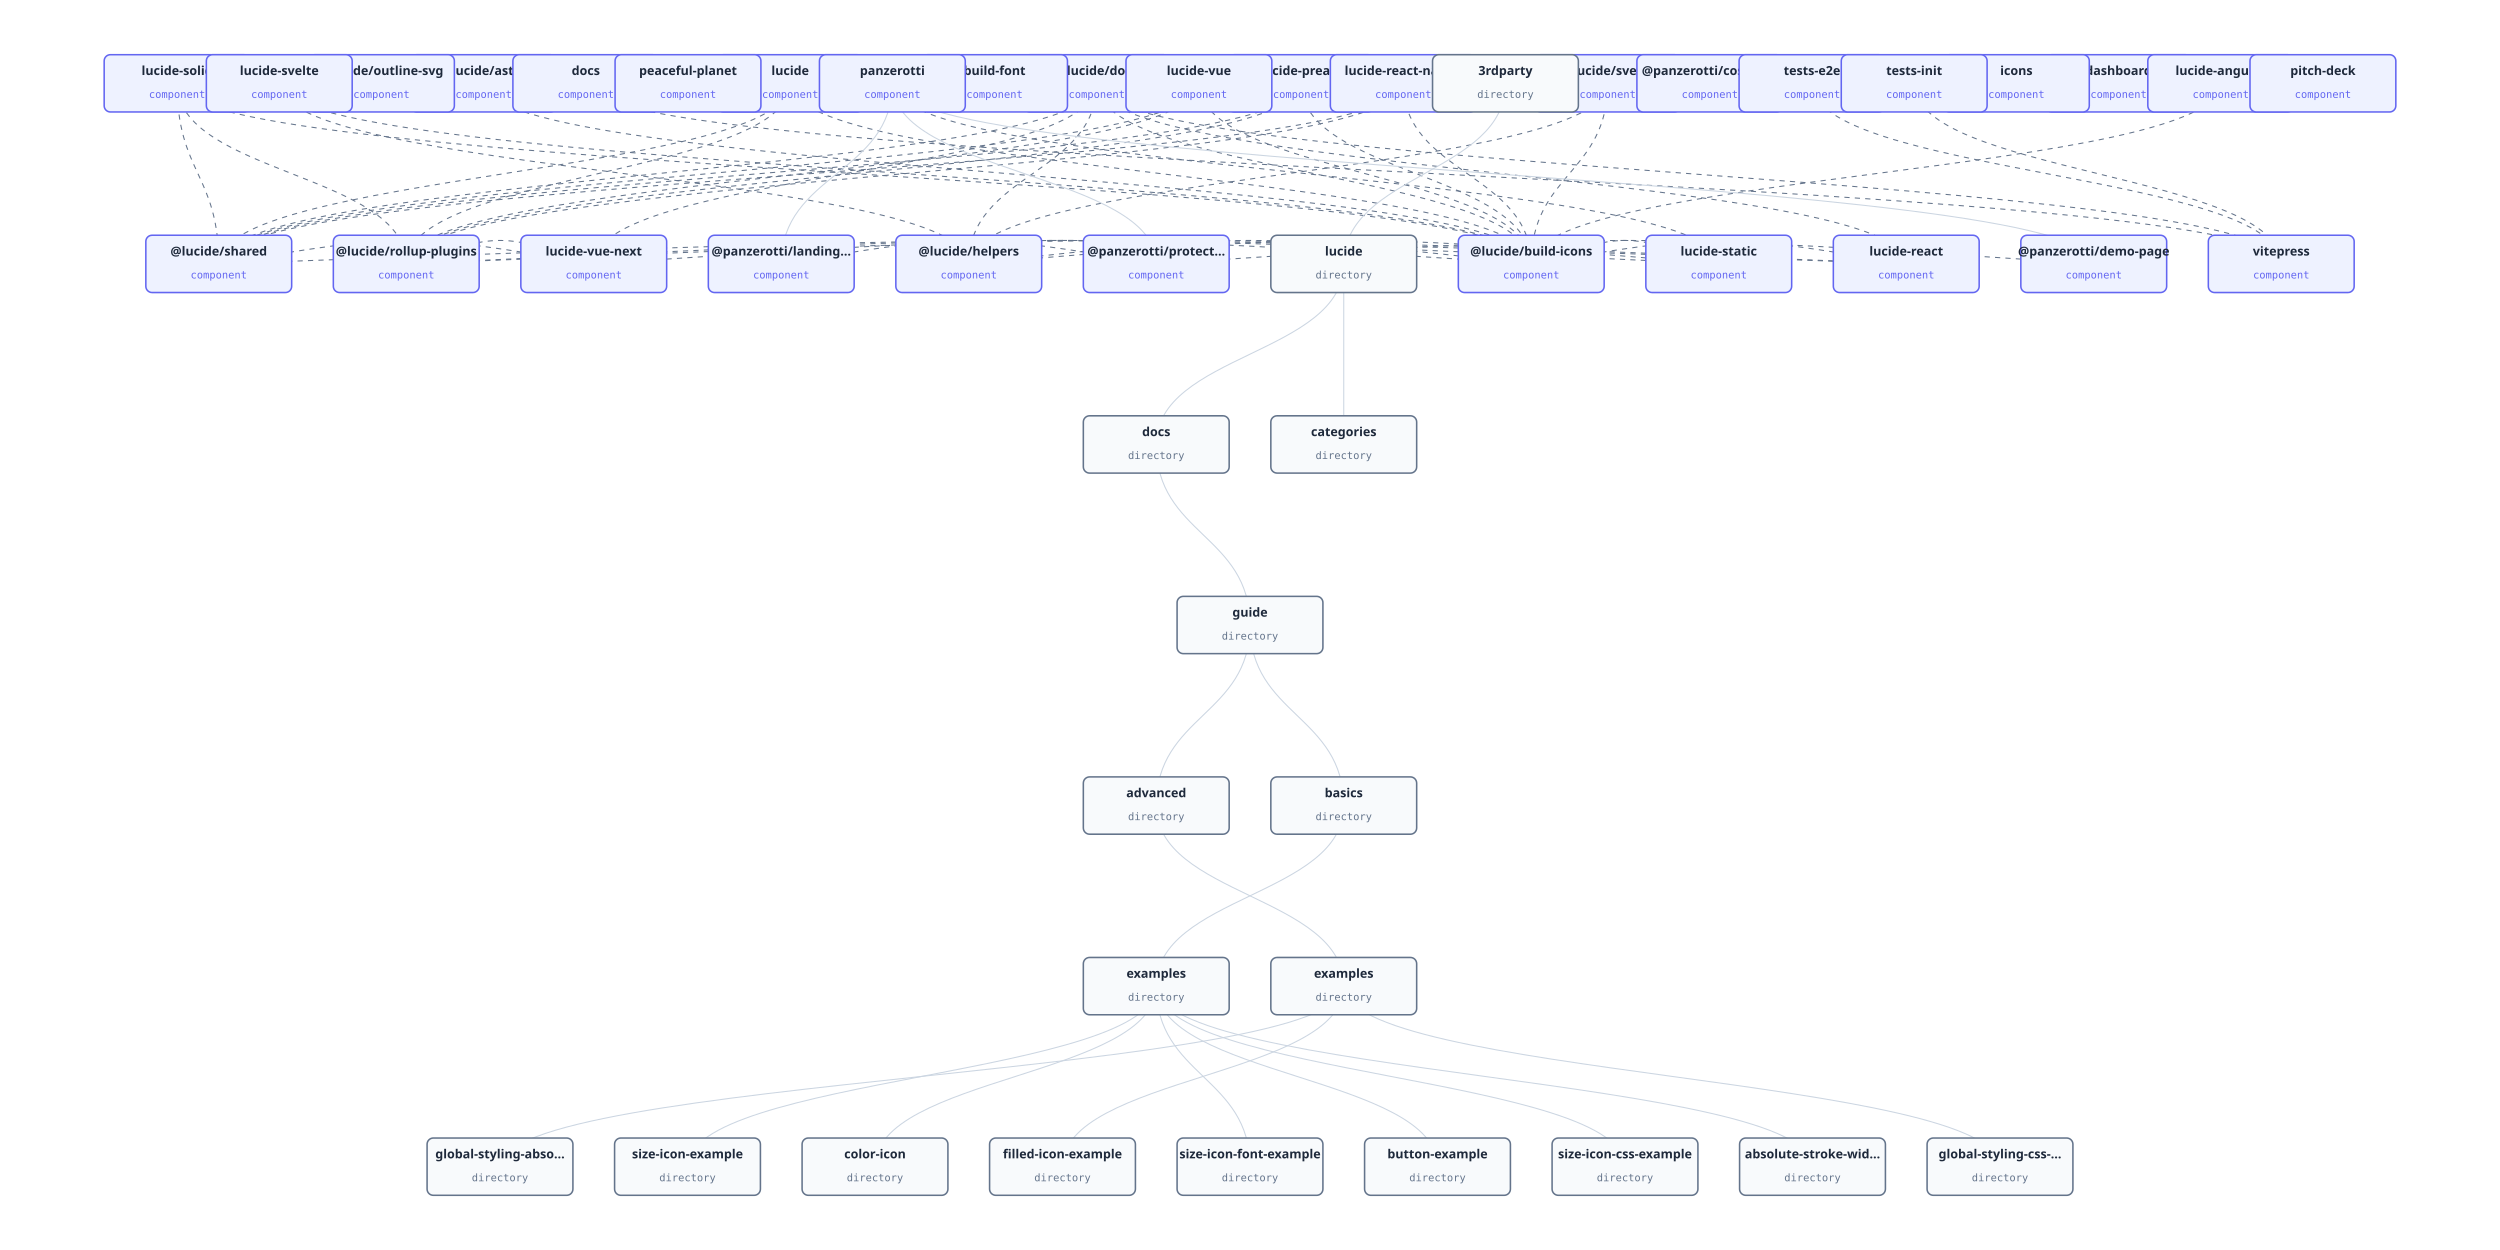
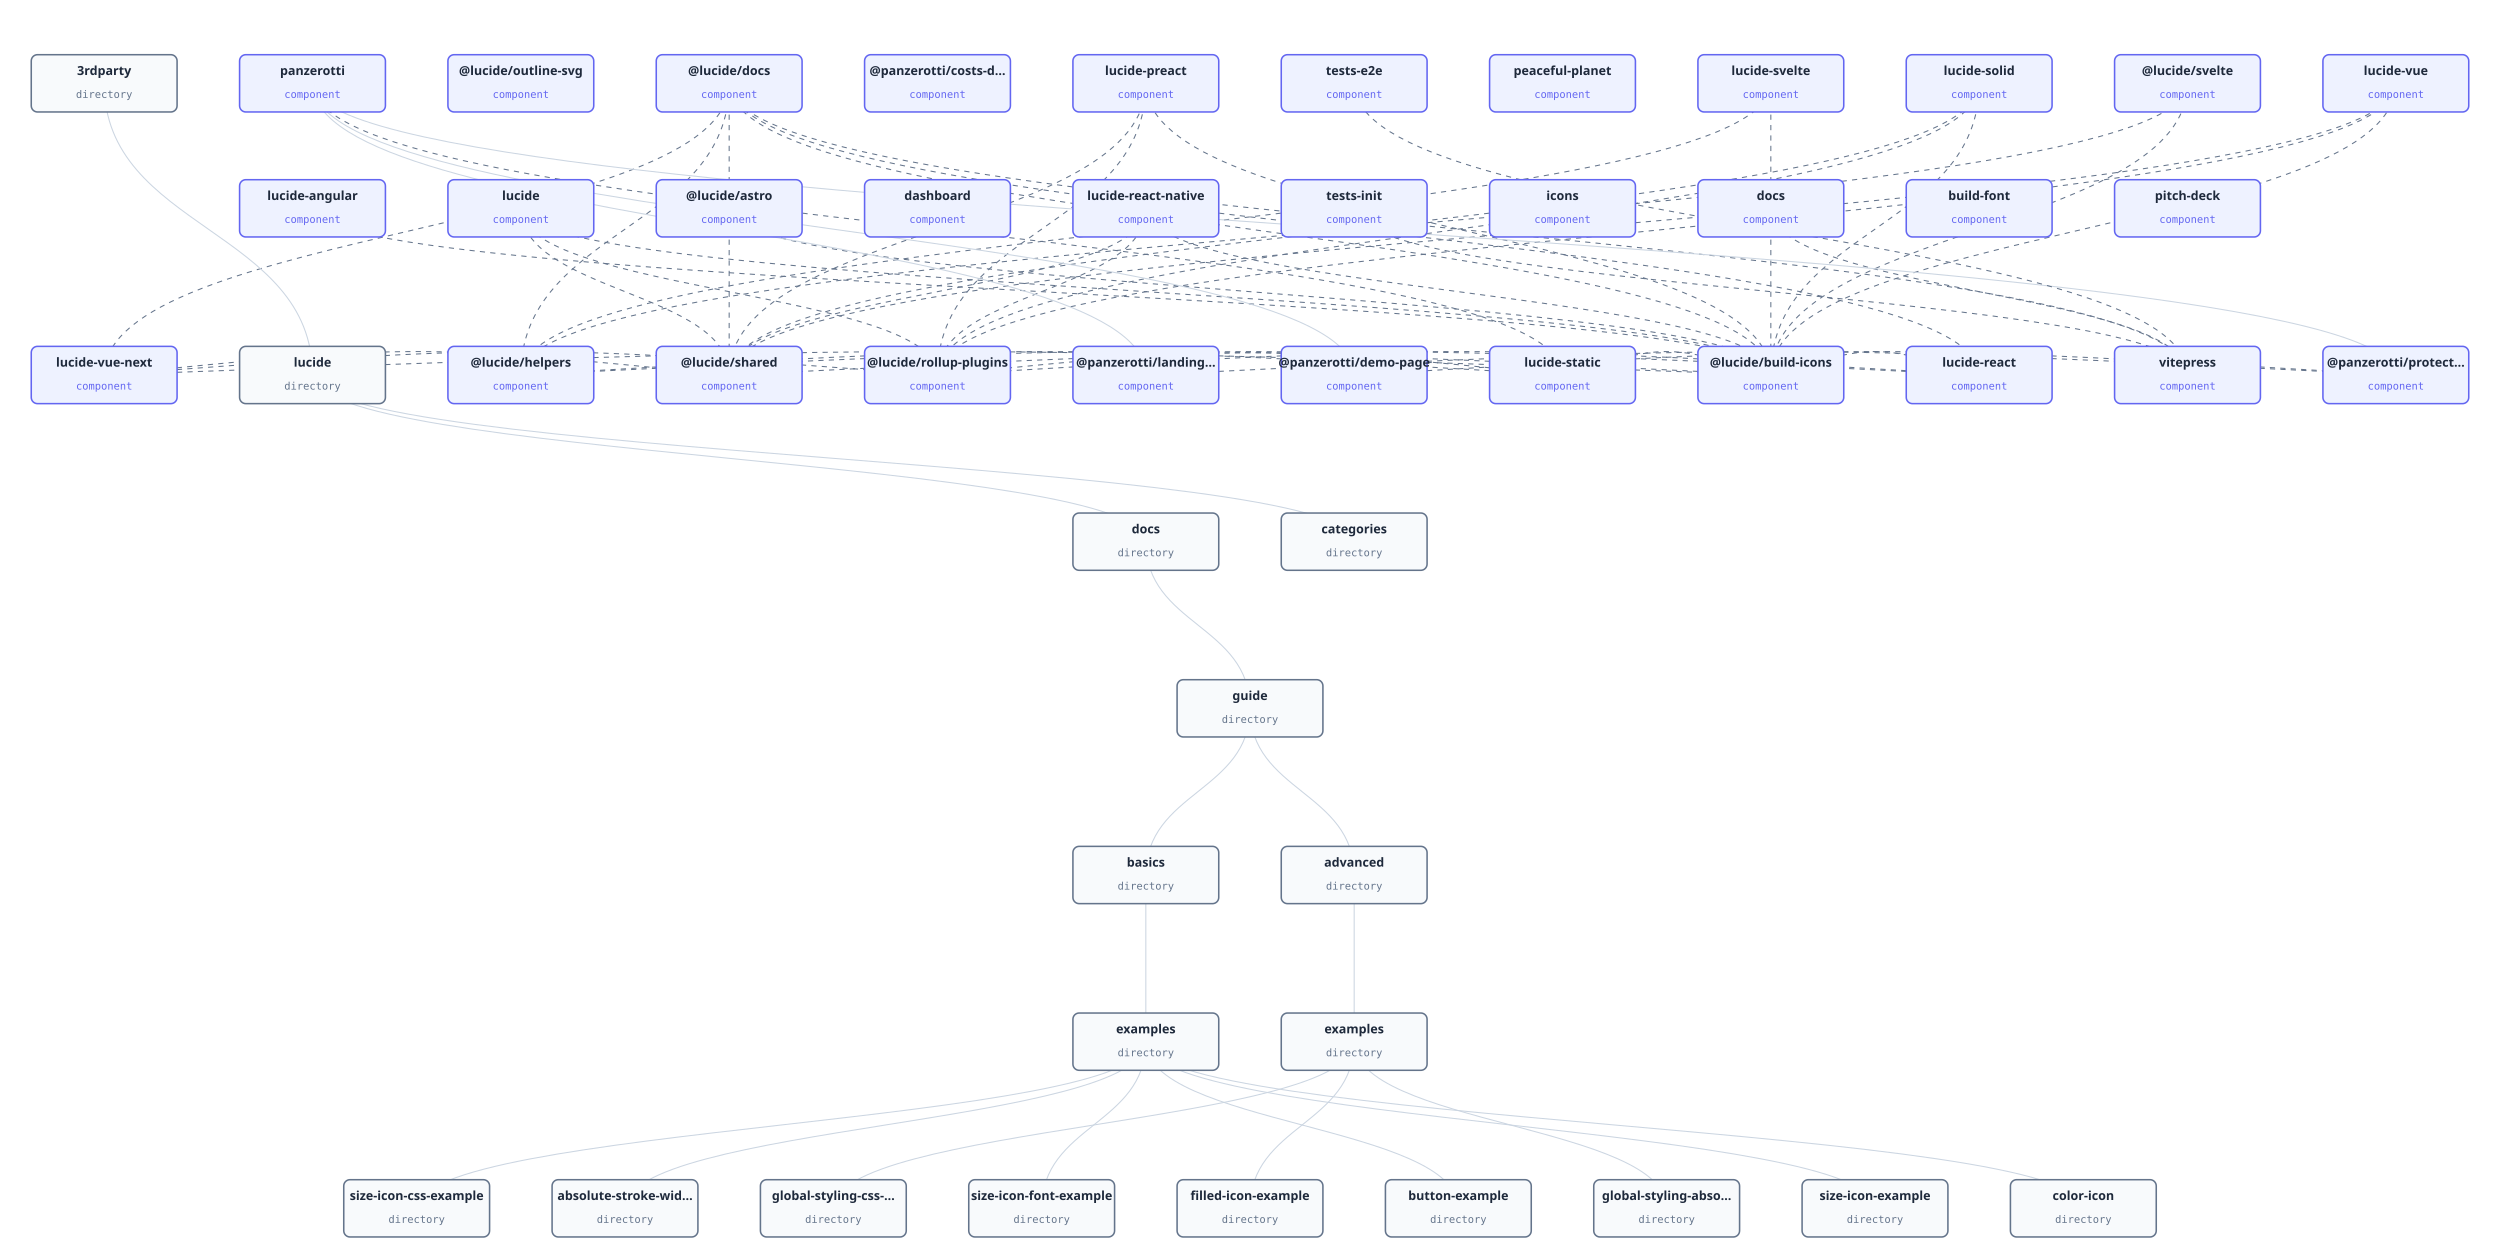
<svg xmlns="http://www.w3.org/2000/svg" viewBox="0 0 2400 1200" width="100%" height="100%" style="background: #fafafa; cursor: grab;" id="chizu-svg">
  <defs>
    <marker id="arrowhead" markerWidth="10" markerHeight="7" refX="9" refY="3.5" orient="auto">
      <polygon points="0 0, 10 3.5, 0 7" fill="#94a3b8" />
    </marker>
  </defs>
  <g id="viewport">
-     <path d="M 464.286 80 C 464.286 166.667, 1470 166.667, 1470 253.333" stroke="#64748b" stroke-width="1" stroke-dasharray="5,5" fill="none" marker-end="url(#arrowhead)" />
-     <path d="M 1470 253.333 C 1200 223.333, 1200 223.333, 930 253.333" stroke="#64748b" stroke-width="1" stroke-dasharray="5,5" fill="none" marker-end="url(#arrowhead)" />
-     <path d="M 1052.857 80 C 1052.857 166.667, 1470 166.667, 1470 253.333" stroke="#64748b" stroke-width="1" stroke-dasharray="5,5" fill="none" marker-end="url(#arrowhead)" />
-     <path d="M 1052.857 80 C 1052.857 166.667, 930 166.667, 930 253.333" stroke="#64748b" stroke-width="1" stroke-dasharray="5,5" fill="none" marker-end="url(#arrowhead)" />
-     <path d="M 1052.857 80 C 1052.857 166.667, 210 166.667, 210 253.333" stroke="#64748b" stroke-width="1" stroke-dasharray="5,5" fill="none" marker-end="url(#arrowhead)" />
-     <path d="M 1052.857 80 C 1052.857 166.667, 1830 166.667, 1830 253.333" stroke="#64748b" stroke-width="1" stroke-dasharray="5,5" fill="none" marker-end="url(#arrowhead)" />
-     <path d="M 1052.857 80 C 1052.857 166.667, 570 166.667, 570 253.333" stroke="#64748b" stroke-width="1" stroke-dasharray="5,5" fill="none" marker-end="url(#arrowhead)" />
-     <path d="M 1052.857 80 C 1052.857 166.667, 2190 166.667, 2190 253.333" stroke="#64748b" stroke-width="1" stroke-dasharray="5,5" fill="none" marker-end="url(#arrowhead)" />
-     <path d="M 1543.333 80 C 1543.333 166.667, 1470 166.667, 1470 253.333" stroke="#64748b" stroke-width="1" stroke-dasharray="5,5" fill="none" marker-end="url(#arrowhead)" />
-     <path d="M 1543.333 80 C 1543.333 166.667, 930 166.667, 930 253.333" stroke="#64748b" stroke-width="1" stroke-dasharray="5,5" fill="none" marker-end="url(#arrowhead)" />
-     <path d="M 2010 253.333 C 1560 223.333, 1560 223.333, 1110 253.333" stroke="#64748b" stroke-width="1" stroke-dasharray="5,5" fill="none" marker-end="url(#arrowhead)" />
-     <path d="M 750 253.333 C 930 223.333, 930 223.333, 1110 253.333" stroke="#64748b" stroke-width="1" stroke-dasharray="5,5" fill="none" marker-end="url(#arrowhead)" />
-     <path d="M 562.381 80 C 562.381 166.667, 2190 166.667, 2190 253.333" stroke="#64748b" stroke-width="1" stroke-dasharray="5,5" fill="none" marker-end="url(#arrowhead)" />
-     <path d="M 758.571 80 C 758.571 166.667, 1470 166.667, 1470 253.333" stroke="#64748b" stroke-width="1" stroke-dasharray="5,5" fill="none" marker-end="url(#arrowhead)" />
-     <path d="M 758.571 80 C 758.571 166.667, 390 166.667, 390 253.333" stroke="#64748b" stroke-width="1" stroke-dasharray="5,5" fill="none" marker-end="url(#arrowhead)" />
-     <path d="M 758.571 80 C 758.571 166.667, 210 166.667, 210 253.333" stroke="#64748b" stroke-width="1" stroke-dasharray="5,5" fill="none" marker-end="url(#arrowhead)" />
-     <path d="M 2131.905 80 C 2131.905 166.667, 1470 166.667, 1470 253.333" stroke="#64748b" stroke-width="1" stroke-dasharray="5,5" fill="none" marker-end="url(#arrowhead)" />
-     <path d="M 1249.048 80 C 1249.048 166.667, 1470 166.667, 1470 253.333" stroke="#64748b" stroke-width="1" stroke-dasharray="5,5" fill="none" marker-end="url(#arrowhead)" />
-     <path d="M 1249.048 80 C 1249.048 166.667, 390 166.667, 390 253.333" stroke="#64748b" stroke-width="1" stroke-dasharray="5,5" fill="none" marker-end="url(#arrowhead)" />
-     <path d="M 1249.048 80 C 1249.048 166.667, 210 166.667, 210 253.333" stroke="#64748b" stroke-width="1" stroke-dasharray="5,5" fill="none" marker-end="url(#arrowhead)" />
-     <path d="M 1830 253.333 C 1650 223.333, 1650 223.333, 1470 253.333" stroke="#64748b" stroke-width="1" stroke-dasharray="5,5" fill="none" marker-end="url(#arrowhead)" />
-     <path d="M 1830 253.333 C 1110 223.333, 1110 223.333, 390 253.333" stroke="#64748b" stroke-width="1" stroke-dasharray="5,5" fill="none" marker-end="url(#arrowhead)" />
-     <path d="M 1830 253.333 C 1020 223.333, 1020 223.333, 210 253.333" stroke="#64748b" stroke-width="1" stroke-dasharray="5,5" fill="none" marker-end="url(#arrowhead)" />
-     <path d="M 1347.143 80 C 1347.143 166.667, 1470 166.667, 1470 253.333" stroke="#64748b" stroke-width="1" stroke-dasharray="5,5" fill="none" marker-end="url(#arrowhead)" />
-     <path d="M 1347.143 80 C 1347.143 166.667, 390 166.667, 390 253.333" stroke="#64748b" stroke-width="1" stroke-dasharray="5,5" fill="none" marker-end="url(#arrowhead)" />
-     <path d="M 1347.143 80 C 1347.143 166.667, 210 166.667, 210 253.333" stroke="#64748b" stroke-width="1" stroke-dasharray="5,5" fill="none" marker-end="url(#arrowhead)" />
-     <path d="M 170 80 C 170 166.667, 1470 166.667, 1470 253.333" stroke="#64748b" stroke-width="1" stroke-dasharray="5,5" fill="none" marker-end="url(#arrowhead)" />
-     <path d="M 170 80 C 170 166.667, 390 166.667, 390 253.333" stroke="#64748b" stroke-width="1" stroke-dasharray="5,5" fill="none" marker-end="url(#arrowhead)" />
-     <path d="M 170 80 C 170 166.667, 210 166.667, 210 253.333" stroke="#64748b" stroke-width="1" stroke-dasharray="5,5" fill="none" marker-end="url(#arrowhead)" />
-     <path d="M 1650 253.333 C 1560 223.333, 1560 223.333, 1470 253.333" stroke="#64748b" stroke-width="1" stroke-dasharray="5,5" fill="none" marker-end="url(#arrowhead)" />
-     <path d="M 1650 253.333 C 1290 223.333, 1290 223.333, 930 253.333" stroke="#64748b" stroke-width="1" stroke-dasharray="5,5" fill="none" marker-end="url(#arrowhead)" />
-     <path d="M 1650 253.333 C 1020 223.333, 1020 223.333, 390 253.333" stroke="#64748b" stroke-width="1" stroke-dasharray="5,5" fill="none" marker-end="url(#arrowhead)" />
-     <path d="M 268.095 80 C 268.095 166.667, 1470 166.667, 1470 253.333" stroke="#64748b" stroke-width="1" stroke-dasharray="5,5" fill="none" marker-end="url(#arrowhead)" />
-     <path d="M 268.095 80 C 268.095 166.667, 930 166.667, 930 253.333" stroke="#64748b" stroke-width="1" stroke-dasharray="5,5" fill="none" marker-end="url(#arrowhead)" />
-     <path d="M 1150.952 80 C 1150.952 166.667, 1470 166.667, 1470 253.333" stroke="#64748b" stroke-width="1" stroke-dasharray="5,5" fill="none" marker-end="url(#arrowhead)" />
-     <path d="M 1150.952 80 C 1150.952 166.667, 390 166.667, 390 253.333" stroke="#64748b" stroke-width="1" stroke-dasharray="5,5" fill="none" marker-end="url(#arrowhead)" />
-     <path d="M 1150.952 80 C 1150.952 166.667, 210 166.667, 210 253.333" stroke="#64748b" stroke-width="1" stroke-dasharray="5,5" fill="none" marker-end="url(#arrowhead)" />
-     <path d="M 570 253.333 C 1020 223.333, 1020 223.333, 1470 253.333" stroke="#64748b" stroke-width="1" stroke-dasharray="5,5" fill="none" marker-end="url(#arrowhead)" />
-     <path d="M 570 253.333 C 480 223.333, 480 223.333, 390 253.333" stroke="#64748b" stroke-width="1" stroke-dasharray="5,5" fill="none" marker-end="url(#arrowhead)" />
-     <path d="M 570 253.333 C 390 223.333, 390 223.333, 210 253.333" stroke="#64748b" stroke-width="1" stroke-dasharray="5,5" fill="none" marker-end="url(#arrowhead)" />
-     <path d="M 856.667 80 C 856.667 166.667, 2010 166.667, 2010 253.333" stroke="#cbd5e1" stroke-width="1" stroke-dasharray="none" fill="none" marker-end="url(#arrowhead)" />
-     <path d="M 856.667 80 C 856.667 166.667, 750 166.667, 750 253.333" stroke="#cbd5e1" stroke-width="1" stroke-dasharray="none" fill="none" marker-end="url(#arrowhead)" />
-     <path d="M 856.667 80 C 856.667 166.667, 1110 166.667, 1110 253.333" stroke="#cbd5e1" stroke-width="1" stroke-dasharray="none" fill="none" marker-end="url(#arrowhead)" />
-     <path d="M 856.667 80 C 856.667 166.667, 1650 166.667, 1650 253.333" stroke="#64748b" stroke-width="1" stroke-dasharray="5,5" fill="none" marker-end="url(#arrowhead)" />
-     <path d="M 1739.524 80 C 1739.524 166.667, 2190 166.667, 2190 253.333" stroke="#64748b" stroke-width="1" stroke-dasharray="5,5" fill="none" marker-end="url(#arrowhead)" />
-     <path d="M 1837.619 80 C 1837.619 166.667, 2190 166.667, 2190 253.333" stroke="#64748b" stroke-width="1" stroke-dasharray="5,5" fill="none" marker-end="url(#arrowhead)" />
-     <path d="M 1445.238 80 C 1445.238 166.667, 1290 166.667, 1290 253.333" stroke="#cbd5e1" stroke-width="1" stroke-dasharray="none" fill="none" marker-end="url(#arrowhead)" />
-     <path d="M 1290 253.333 C 1290 340, 1290 340, 1290 426.667" stroke="#cbd5e1" stroke-width="1" stroke-dasharray="none" fill="none" marker-end="url(#arrowhead)" />
-     <path d="M 1290 253.333 C 1290 340, 1110 340, 1110 426.667" stroke="#cbd5e1" stroke-width="1" stroke-dasharray="none" fill="none" marker-end="url(#arrowhead)" />
-     <path d="M 1110 426.667 C 1110 513.333, 1200 513.333, 1200 600" stroke="#cbd5e1" stroke-width="1" stroke-dasharray="none" fill="none" marker-end="url(#arrowhead)" />
-     <path d="M 1200 600 C 1200 686.667, 1110 686.667, 1110 773.333" stroke="#cbd5e1" stroke-width="1" stroke-dasharray="none" fill="none" marker-end="url(#arrowhead)" />
-     <path d="M 1200 600 C 1200 686.667, 1290 686.667, 1290 773.333" stroke="#cbd5e1" stroke-width="1" stroke-dasharray="none" fill="none" marker-end="url(#arrowhead)" />
-     <path d="M 1110 773.333 C 1110 860, 1290 860, 1290 946.667" stroke="#cbd5e1" stroke-width="1" stroke-dasharray="none" fill="none" marker-end="url(#arrowhead)" />
-     <path d="M 1290 946.667 C 1290 1033.333, 1020 1033.333, 1020 1120" stroke="#cbd5e1" stroke-width="1" stroke-dasharray="none" fill="none" marker-end="url(#arrowhead)" />
-     <path d="M 1290 946.667 C 1290 1033.333, 480 1033.333, 480 1120" stroke="#cbd5e1" stroke-width="1" stroke-dasharray="none" fill="none" marker-end="url(#arrowhead)" />
-     <path d="M 1290 946.667 C 1290 1033.333, 1920 1033.333, 1920 1120" stroke="#cbd5e1" stroke-width="1" stroke-dasharray="none" fill="none" marker-end="url(#arrowhead)" />
-     <path d="M 1290 773.333 C 1290 860, 1110 860, 1110 946.667" stroke="#cbd5e1" stroke-width="1" stroke-dasharray="none" fill="none" marker-end="url(#arrowhead)" />
-     <path d="M 1110 946.667 C 1110 1033.333, 1740 1033.333, 1740 1120" stroke="#cbd5e1" stroke-width="1" stroke-dasharray="none" fill="none" marker-end="url(#arrowhead)" />
-     <path d="M 1110 946.667 C 1110 1033.333, 1380 1033.333, 1380 1120" stroke="#cbd5e1" stroke-width="1" stroke-dasharray="none" fill="none" marker-end="url(#arrowhead)" />
-     <path d="M 1110 946.667 C 1110 1033.333, 840 1033.333, 840 1120" stroke="#cbd5e1" stroke-width="1" stroke-dasharray="none" fill="none" marker-end="url(#arrowhead)" />
-     <path d="M 1110 946.667 C 1110 1033.333, 1560 1033.333, 1560 1120" stroke="#cbd5e1" stroke-width="1" stroke-dasharray="none" fill="none" marker-end="url(#arrowhead)" />
-     <path d="M 1110 946.667 C 1110 1033.333, 660 1033.333, 660 1120" stroke="#cbd5e1" stroke-width="1" stroke-dasharray="none" fill="none" marker-end="url(#arrowhead)" />
-     <path d="M 1110 946.667 C 1110 1033.333, 1200 1033.333, 1200 1120" stroke="#cbd5e1" stroke-width="1" stroke-dasharray="none" fill="none" marker-end="url(#arrowhead)" />
-     <g transform="translate(464.2857, 80)">
+     <path d="M 700 200 C 700 280, 1700 280, 1700 360" stroke="#64748b" stroke-width="1" stroke-dasharray="5,5" fill="none" marker-end="url(#arrowhead)" />
+     <path d="M 1700 360 C 1100 330, 1100 330, 500 360" stroke="#64748b" stroke-width="1" stroke-dasharray="5,5" fill="none" marker-end="url(#arrowhead)" />
+     <path d="M 700 80 C 700 220, 1700 220, 1700 360" stroke="#64748b" stroke-width="1" stroke-dasharray="5,5" fill="none" marker-end="url(#arrowhead)" />
+     <path d="M 700 80 C 700 220, 500 220, 500 360" stroke="#64748b" stroke-width="1" stroke-dasharray="5,5" fill="none" marker-end="url(#arrowhead)" />
+     <path d="M 700 80 C 700 220, 700 220, 700 360" stroke="#64748b" stroke-width="1" stroke-dasharray="5,5" fill="none" marker-end="url(#arrowhead)" />
+     <path d="M 700 80 C 700 220, 1900 220, 1900 360" stroke="#64748b" stroke-width="1" stroke-dasharray="5,5" fill="none" marker-end="url(#arrowhead)" />
+     <path d="M 700 80 C 700 220, 100 220, 100 360" stroke="#64748b" stroke-width="1" stroke-dasharray="5,5" fill="none" marker-end="url(#arrowhead)" />
+     <path d="M 700 80 C 700 220, 2100 220, 2100 360" stroke="#64748b" stroke-width="1" stroke-dasharray="5,5" fill="none" marker-end="url(#arrowhead)" />
+     <path d="M 2100 80 C 2100 220, 1700 220, 1700 360" stroke="#64748b" stroke-width="1" stroke-dasharray="5,5" fill="none" marker-end="url(#arrowhead)" />
+     <path d="M 2100 80 C 2100 220, 500 220, 500 360" stroke="#64748b" stroke-width="1" stroke-dasharray="5,5" fill="none" marker-end="url(#arrowhead)" />
+     <path d="M 1300 360 C 1800 330, 1800 330, 2300 360" stroke="#64748b" stroke-width="1" stroke-dasharray="5,5" fill="none" marker-end="url(#arrowhead)" />
+     <path d="M 1100 360 C 1700 330, 1700 330, 2300 360" stroke="#64748b" stroke-width="1" stroke-dasharray="5,5" fill="none" marker-end="url(#arrowhead)" />
+     <path d="M 1700 200 C 1700 280, 2100 280, 2100 360" stroke="#64748b" stroke-width="1" stroke-dasharray="5,5" fill="none" marker-end="url(#arrowhead)" />
+     <path d="M 500 200 C 500 280, 1700 280, 1700 360" stroke="#64748b" stroke-width="1" stroke-dasharray="5,5" fill="none" marker-end="url(#arrowhead)" />
+     <path d="M 500 200 C 500 280, 900 280, 900 360" stroke="#64748b" stroke-width="1" stroke-dasharray="5,5" fill="none" marker-end="url(#arrowhead)" />
+     <path d="M 500 200 C 500 280, 700 280, 700 360" stroke="#64748b" stroke-width="1" stroke-dasharray="5,5" fill="none" marker-end="url(#arrowhead)" />
+     <path d="M 300 200 C 300 280, 1700 280, 1700 360" stroke="#64748b" stroke-width="1" stroke-dasharray="5,5" fill="none" marker-end="url(#arrowhead)" />
+     <path d="M 1100 80 C 1100 220, 1700 220, 1700 360" stroke="#64748b" stroke-width="1" stroke-dasharray="5,5" fill="none" marker-end="url(#arrowhead)" />
+     <path d="M 1100 80 C 1100 220, 900 220, 900 360" stroke="#64748b" stroke-width="1" stroke-dasharray="5,5" fill="none" marker-end="url(#arrowhead)" />
+     <path d="M 1100 80 C 1100 220, 700 220, 700 360" stroke="#64748b" stroke-width="1" stroke-dasharray="5,5" fill="none" marker-end="url(#arrowhead)" />
+     <path d="M 1900 360 C 1800 330, 1800 330, 1700 360" stroke="#64748b" stroke-width="1" stroke-dasharray="5,5" fill="none" marker-end="url(#arrowhead)" />
+     <path d="M 1900 360 C 1400 330, 1400 330, 900 360" stroke="#64748b" stroke-width="1" stroke-dasharray="5,5" fill="none" marker-end="url(#arrowhead)" />
+     <path d="M 1900 360 C 1300 330, 1300 330, 700 360" stroke="#64748b" stroke-width="1" stroke-dasharray="5,5" fill="none" marker-end="url(#arrowhead)" />
+     <path d="M 1100 200 C 1100 280, 1700 280, 1700 360" stroke="#64748b" stroke-width="1" stroke-dasharray="5,5" fill="none" marker-end="url(#arrowhead)" />
+     <path d="M 1100 200 C 1100 280, 900 280, 900 360" stroke="#64748b" stroke-width="1" stroke-dasharray="5,5" fill="none" marker-end="url(#arrowhead)" />
+     <path d="M 1100 200 C 1100 280, 700 280, 700 360" stroke="#64748b" stroke-width="1" stroke-dasharray="5,5" fill="none" marker-end="url(#arrowhead)" />
+     <path d="M 1900 80 C 1900 220, 1700 220, 1700 360" stroke="#64748b" stroke-width="1" stroke-dasharray="5,5" fill="none" marker-end="url(#arrowhead)" />
+     <path d="M 1900 80 C 1900 220, 900 220, 900 360" stroke="#64748b" stroke-width="1" stroke-dasharray="5,5" fill="none" marker-end="url(#arrowhead)" />
+     <path d="M 1900 80 C 1900 220, 700 220, 700 360" stroke="#64748b" stroke-width="1" stroke-dasharray="5,5" fill="none" marker-end="url(#arrowhead)" />
+     <path d="M 1500 360 C 1600 330, 1600 330, 1700 360" stroke="#64748b" stroke-width="1" stroke-dasharray="5,5" fill="none" marker-end="url(#arrowhead)" />
+     <path d="M 1500 360 C 1000 330, 1000 330, 500 360" stroke="#64748b" stroke-width="1" stroke-dasharray="5,5" fill="none" marker-end="url(#arrowhead)" />
+     <path d="M 1500 360 C 1200 330, 1200 330, 900 360" stroke="#64748b" stroke-width="1" stroke-dasharray="5,5" fill="none" marker-end="url(#arrowhead)" />
+     <path d="M 1700 80 C 1700 220, 1700 220, 1700 360" stroke="#64748b" stroke-width="1" stroke-dasharray="5,5" fill="none" marker-end="url(#arrowhead)" />
+     <path d="M 1700 80 C 1700 220, 500 220, 500 360" stroke="#64748b" stroke-width="1" stroke-dasharray="5,5" fill="none" marker-end="url(#arrowhead)" />
+     <path d="M 2300 80 C 2300 220, 1700 220, 1700 360" stroke="#64748b" stroke-width="1" stroke-dasharray="5,5" fill="none" marker-end="url(#arrowhead)" />
+     <path d="M 2300 80 C 2300 220, 900 220, 900 360" stroke="#64748b" stroke-width="1" stroke-dasharray="5,5" fill="none" marker-end="url(#arrowhead)" />
+     <path d="M 2300 80 C 2300 220, 700 220, 700 360" stroke="#64748b" stroke-width="1" stroke-dasharray="5,5" fill="none" marker-end="url(#arrowhead)" />
+     <path d="M 100 360 C 900 330, 900 330, 1700 360" stroke="#64748b" stroke-width="1" stroke-dasharray="5,5" fill="none" marker-end="url(#arrowhead)" />
+     <path d="M 100 360 C 500 330, 500 330, 900 360" stroke="#64748b" stroke-width="1" stroke-dasharray="5,5" fill="none" marker-end="url(#arrowhead)" />
+     <path d="M 100 360 C 400 330, 400 330, 700 360" stroke="#64748b" stroke-width="1" stroke-dasharray="5,5" fill="none" marker-end="url(#arrowhead)" />
+     <path d="M 300 80 C 300 220, 1300 220, 1300 360" stroke="#cbd5e1" stroke-width="1" stroke-dasharray="none" fill="none" marker-end="url(#arrowhead)" />
+     <path d="M 300 80 C 300 220, 1100 220, 1100 360" stroke="#cbd5e1" stroke-width="1" stroke-dasharray="none" fill="none" marker-end="url(#arrowhead)" />
+     <path d="M 300 80 C 300 220, 2300 220, 2300 360" stroke="#cbd5e1" stroke-width="1" stroke-dasharray="none" fill="none" marker-end="url(#arrowhead)" />
+     <path d="M 300 80 C 300 220, 1500 220, 1500 360" stroke="#64748b" stroke-width="1" stroke-dasharray="5,5" fill="none" marker-end="url(#arrowhead)" />
+     <path d="M 1300 80 C 1300 220, 2100 220, 2100 360" stroke="#64748b" stroke-width="1" stroke-dasharray="5,5" fill="none" marker-end="url(#arrowhead)" />
+     <path d="M 1300 200 C 1300 280, 2100 280, 2100 360" stroke="#64748b" stroke-width="1" stroke-dasharray="5,5" fill="none" marker-end="url(#arrowhead)" />
+     <path d="M 100 80 C 100 220, 300 220, 300 360" stroke="#cbd5e1" stroke-width="1" stroke-dasharray="none" fill="none" marker-end="url(#arrowhead)" />
+     <path d="M 300 360 C 300 440, 1300 440, 1300 520" stroke="#cbd5e1" stroke-width="1" stroke-dasharray="none" fill="none" marker-end="url(#arrowhead)" />
+     <path d="M 300 360 C 300 440, 1100 440, 1100 520" stroke="#cbd5e1" stroke-width="1" stroke-dasharray="none" fill="none" marker-end="url(#arrowhead)" />
+     <path d="M 1100 520 C 1100 600, 1200 600, 1200 680" stroke="#cbd5e1" stroke-width="1" stroke-dasharray="none" fill="none" marker-end="url(#arrowhead)" />
+     <path d="M 1200 680 C 1200 760, 1300 760, 1300 840" stroke="#cbd5e1" stroke-width="1" stroke-dasharray="none" fill="none" marker-end="url(#arrowhead)" />
+     <path d="M 1200 680 C 1200 760, 1100 760, 1100 840" stroke="#cbd5e1" stroke-width="1" stroke-dasharray="none" fill="none" marker-end="url(#arrowhead)" />
+     <path d="M 1300 840 C 1300 920, 1300 920, 1300 1000" stroke="#cbd5e1" stroke-width="1" stroke-dasharray="none" fill="none" marker-end="url(#arrowhead)" />
+     <path d="M 1300 1000 C 1300 1080, 1200 1080, 1200 1160" stroke="#cbd5e1" stroke-width="1" stroke-dasharray="none" fill="none" marker-end="url(#arrowhead)" />
+     <path d="M 1300 1000 C 1300 1080, 1600 1080, 1600 1160" stroke="#cbd5e1" stroke-width="1" stroke-dasharray="none" fill="none" marker-end="url(#arrowhead)" />
+     <path d="M 1300 1000 C 1300 1080, 800 1080, 800 1160" stroke="#cbd5e1" stroke-width="1" stroke-dasharray="none" fill="none" marker-end="url(#arrowhead)" />
+     <path d="M 1100 840 C 1100 920, 1100 920, 1100 1000" stroke="#cbd5e1" stroke-width="1" stroke-dasharray="none" fill="none" marker-end="url(#arrowhead)" />
+     <path d="M 1100 1000 C 1100 1080, 600 1080, 600 1160" stroke="#cbd5e1" stroke-width="1" stroke-dasharray="none" fill="none" marker-end="url(#arrowhead)" />
+     <path d="M 1100 1000 C 1100 1080, 1400 1080, 1400 1160" stroke="#cbd5e1" stroke-width="1" stroke-dasharray="none" fill="none" marker-end="url(#arrowhead)" />
+     <path d="M 1100 1000 C 1100 1080, 2000 1080, 2000 1160" stroke="#cbd5e1" stroke-width="1" stroke-dasharray="none" fill="none" marker-end="url(#arrowhead)" />
+     <path d="M 1100 1000 C 1100 1080, 400 1080, 400 1160" stroke="#cbd5e1" stroke-width="1" stroke-dasharray="none" fill="none" marker-end="url(#arrowhead)" />
+     <path d="M 1100 1000 C 1100 1080, 1800 1080, 1800 1160" stroke="#cbd5e1" stroke-width="1" stroke-dasharray="none" fill="none" marker-end="url(#arrowhead)" />
+     <path d="M 1100 1000 C 1100 1080, 1000 1080, 1000 1160" stroke="#cbd5e1" stroke-width="1" stroke-dasharray="none" fill="none" marker-end="url(#arrowhead)" />
+     <g transform="translate(700, 200)">
      <rect x="-70" y="-27.5" width="140" height="55" rx="6" fill="#eef2ff" stroke="#6366f1" stroke-width="1.5" />
      <text y="-8" text-anchor="middle" font-family="system-ui" font-size="12" font-weight="600" fill="#1e293b">@lucide/astro</text>
      <text y="14" text-anchor="middle" font-family="monospace" font-size="10" fill="#6366f1">component</text>
    </g>
-     <g transform="translate(1470, 253.3333)">
+     <g transform="translate(1700, 360)">
      <rect x="-70" y="-27.5" width="140" height="55" rx="6" fill="#eef2ff" stroke="#6366f1" stroke-width="1.5" />
      <text y="-8" text-anchor="middle" font-family="system-ui" font-size="12" font-weight="600" fill="#1e293b">@lucide/build-icons</text>
      <text y="14" text-anchor="middle" font-family="monospace" font-size="10" fill="#6366f1">component</text>
    </g>
-     <g transform="translate(1052.857, 80)">
+     <g transform="translate(700, 80)">
      <rect x="-70" y="-27.5" width="140" height="55" rx="6" fill="#eef2ff" stroke="#6366f1" stroke-width="1.5" />
      <text y="-8" text-anchor="middle" font-family="system-ui" font-size="12" font-weight="600" fill="#1e293b">@lucide/docs</text>
      <text y="14" text-anchor="middle" font-family="monospace" font-size="10" fill="#6366f1">component</text>
    </g>
-     <g transform="translate(930, 253.3333)">
+     <g transform="translate(500, 360)">
      <rect x="-70" y="-27.5" width="140" height="55" rx="6" fill="#eef2ff" stroke="#6366f1" stroke-width="1.5" />
      <text y="-8" text-anchor="middle" font-family="system-ui" font-size="12" font-weight="600" fill="#1e293b">@lucide/helpers</text>
      <text y="14" text-anchor="middle" font-family="monospace" font-size="10" fill="#6366f1">component</text>
    </g>
-     <g transform="translate(366.1905, 80)">
+     <g transform="translate(500, 80)">
      <rect x="-70" y="-27.5" width="140" height="55" rx="6" fill="#eef2ff" stroke="#6366f1" stroke-width="1.5" />
      <text y="-8" text-anchor="middle" font-family="system-ui" font-size="12" font-weight="600" fill="#1e293b">@lucide/outline-svg</text>
      <text y="14" text-anchor="middle" font-family="monospace" font-size="10" fill="#6366f1">component</text>
    </g>
-     <g transform="translate(390, 253.3333)">
+     <g transform="translate(900, 360)">
      <rect x="-70" y="-27.5" width="140" height="55" rx="6" fill="#eef2ff" stroke="#6366f1" stroke-width="1.5" />
      <text y="-8" text-anchor="middle" font-family="system-ui" font-size="12" font-weight="600" fill="#1e293b">@lucide/rollup-plugins</text>
      <text y="14" text-anchor="middle" font-family="monospace" font-size="10" fill="#6366f1">component</text>
    </g>
-     <g transform="translate(210, 253.3333)">
+     <g transform="translate(700, 360)">
      <rect x="-70" y="-27.5" width="140" height="55" rx="6" fill="#eef2ff" stroke="#6366f1" stroke-width="1.5" />
      <text y="-8" text-anchor="middle" font-family="system-ui" font-size="12" font-weight="600" fill="#1e293b">@lucide/shared</text>
      <text y="14" text-anchor="middle" font-family="monospace" font-size="10" fill="#6366f1">component</text>
    </g>
-     <g transform="translate(1543.333, 80)">
+     <g transform="translate(2100, 80)">
      <rect x="-70" y="-27.5" width="140" height="55" rx="6" fill="#eef2ff" stroke="#6366f1" stroke-width="1.5" />
      <text y="-8" text-anchor="middle" font-family="system-ui" font-size="12" font-weight="600" fill="#1e293b">@lucide/svelte</text>
      <text y="14" text-anchor="middle" font-family="monospace" font-size="10" fill="#6366f1">component</text>
    </g>
-     <g transform="translate(1641.429, 80)">
+     <g transform="translate(900, 80)">
      <rect x="-70" y="-27.5" width="140" height="55" rx="6" fill="#eef2ff" stroke="#6366f1" stroke-width="1.5" />
      <text y="-8" text-anchor="middle" font-family="system-ui" font-size="12" font-weight="600" fill="#1e293b">@panzerotti/costs-d...</text>
      <text y="14" text-anchor="middle" font-family="monospace" font-size="10" fill="#6366f1">component</text>
    </g>
-     <g transform="translate(2010, 253.3333)">
+     <g transform="translate(1300, 360)">
      <rect x="-70" y="-27.5" width="140" height="55" rx="6" fill="#eef2ff" stroke="#6366f1" stroke-width="1.5" />
      <text y="-8" text-anchor="middle" font-family="system-ui" font-size="12" font-weight="600" fill="#1e293b">@panzerotti/demo-page</text>
      <text y="14" text-anchor="middle" font-family="monospace" font-size="10" fill="#6366f1">component</text>
    </g>
-     <g transform="translate(750, 253.3333)">
+     <g transform="translate(1100, 360)">
      <rect x="-70" y="-27.5" width="140" height="55" rx="6" fill="#eef2ff" stroke="#6366f1" stroke-width="1.5" />
      <text y="-8" text-anchor="middle" font-family="system-ui" font-size="12" font-weight="600" fill="#1e293b">@panzerotti/landing...</text>
      <text y="14" text-anchor="middle" font-family="monospace" font-size="10" fill="#6366f1">component</text>
    </g>
-     <g transform="translate(1110, 253.3333)">
+     <g transform="translate(2300, 360)">
      <rect x="-70" y="-27.5" width="140" height="55" rx="6" fill="#eef2ff" stroke="#6366f1" stroke-width="1.5" />
      <text y="-8" text-anchor="middle" font-family="system-ui" font-size="12" font-weight="600" fill="#1e293b">@panzerotti/protect...</text>
      <text y="14" text-anchor="middle" font-family="monospace" font-size="10" fill="#6366f1">component</text>
    </g>
-     <g transform="translate(954.7619, 80)">
+     <g transform="translate(1900, 200)">
      <rect x="-70" y="-27.5" width="140" height="55" rx="6" fill="#eef2ff" stroke="#6366f1" stroke-width="1.5" />
      <text y="-8" text-anchor="middle" font-family="system-ui" font-size="12" font-weight="600" fill="#1e293b">build-font</text>
      <text y="14" text-anchor="middle" font-family="monospace" font-size="10" fill="#6366f1">component</text>
    </g>
-     <g transform="translate(2033.81, 80)">
+     <g transform="translate(900, 200)">
      <rect x="-70" y="-27.5" width="140" height="55" rx="6" fill="#eef2ff" stroke="#6366f1" stroke-width="1.5" />
      <text y="-8" text-anchor="middle" font-family="system-ui" font-size="12" font-weight="600" fill="#1e293b">dashboard</text>
      <text y="14" text-anchor="middle" font-family="monospace" font-size="10" fill="#6366f1">component</text>
    </g>
-     <g transform="translate(562.381, 80)">
+     <g transform="translate(1700, 200)">
      <rect x="-70" y="-27.5" width="140" height="55" rx="6" fill="#eef2ff" stroke="#6366f1" stroke-width="1.5" />
      <text y="-8" text-anchor="middle" font-family="system-ui" font-size="12" font-weight="600" fill="#1e293b">docs</text>
      <text y="14" text-anchor="middle" font-family="monospace" font-size="10" fill="#6366f1">component</text>
    </g>
-     <g transform="translate(1935.714, 80)">
+     <g transform="translate(1500, 200)">
      <rect x="-70" y="-27.5" width="140" height="55" rx="6" fill="#eef2ff" stroke="#6366f1" stroke-width="1.5" />
      <text y="-8" text-anchor="middle" font-family="system-ui" font-size="12" font-weight="600" fill="#1e293b">icons</text>
      <text y="14" text-anchor="middle" font-family="monospace" font-size="10" fill="#6366f1">component</text>
    </g>
-     <g transform="translate(758.5714, 80)">
+     <g transform="translate(500, 200)">
      <rect x="-70" y="-27.5" width="140" height="55" rx="6" fill="#eef2ff" stroke="#6366f1" stroke-width="1.5" />
      <text y="-8" text-anchor="middle" font-family="system-ui" font-size="12" font-weight="600" fill="#1e293b">lucide</text>
      <text y="14" text-anchor="middle" font-family="monospace" font-size="10" fill="#6366f1">component</text>
    </g>
-     <g transform="translate(2131.905, 80)">
+     <g transform="translate(300, 200)">
      <rect x="-70" y="-27.5" width="140" height="55" rx="6" fill="#eef2ff" stroke="#6366f1" stroke-width="1.5" />
      <text y="-8" text-anchor="middle" font-family="system-ui" font-size="12" font-weight="600" fill="#1e293b">lucide-angular</text>
      <text y="14" text-anchor="middle" font-family="monospace" font-size="10" fill="#6366f1">component</text>
    </g>
-     <g transform="translate(1249.048, 80)">
+     <g transform="translate(1100, 80)">
      <rect x="-70" y="-27.5" width="140" height="55" rx="6" fill="#eef2ff" stroke="#6366f1" stroke-width="1.5" />
      <text y="-8" text-anchor="middle" font-family="system-ui" font-size="12" font-weight="600" fill="#1e293b">lucide-preact</text>
      <text y="14" text-anchor="middle" font-family="monospace" font-size="10" fill="#6366f1">component</text>
    </g>
-     <g transform="translate(1830, 253.3333)">
+     <g transform="translate(1900, 360)">
      <rect x="-70" y="-27.5" width="140" height="55" rx="6" fill="#eef2ff" stroke="#6366f1" stroke-width="1.5" />
      <text y="-8" text-anchor="middle" font-family="system-ui" font-size="12" font-weight="600" fill="#1e293b">lucide-react</text>
      <text y="14" text-anchor="middle" font-family="monospace" font-size="10" fill="#6366f1">component</text>
    </g>
-     <g transform="translate(1347.143, 80)">
+     <g transform="translate(1100, 200)">
      <rect x="-70" y="-27.5" width="140" height="55" rx="6" fill="#eef2ff" stroke="#6366f1" stroke-width="1.5" />
      <text y="-8" text-anchor="middle" font-family="system-ui" font-size="12" font-weight="600" fill="#1e293b">lucide-react-native</text>
      <text y="14" text-anchor="middle" font-family="monospace" font-size="10" fill="#6366f1">component</text>
    </g>
-     <g transform="translate(170, 80)">
+     <g transform="translate(1900, 80)">
      <rect x="-70" y="-27.5" width="140" height="55" rx="6" fill="#eef2ff" stroke="#6366f1" stroke-width="1.5" />
      <text y="-8" text-anchor="middle" font-family="system-ui" font-size="12" font-weight="600" fill="#1e293b">lucide-solid</text>
      <text y="14" text-anchor="middle" font-family="monospace" font-size="10" fill="#6366f1">component</text>
    </g>
-     <g transform="translate(1650, 253.3333)">
+     <g transform="translate(1500, 360)">
      <rect x="-70" y="-27.5" width="140" height="55" rx="6" fill="#eef2ff" stroke="#6366f1" stroke-width="1.5" />
      <text y="-8" text-anchor="middle" font-family="system-ui" font-size="12" font-weight="600" fill="#1e293b">lucide-static</text>
      <text y="14" text-anchor="middle" font-family="monospace" font-size="10" fill="#6366f1">component</text>
    </g>
-     <g transform="translate(268.0952, 80)">
+     <g transform="translate(1700, 80)">
      <rect x="-70" y="-27.5" width="140" height="55" rx="6" fill="#eef2ff" stroke="#6366f1" stroke-width="1.5" />
      <text y="-8" text-anchor="middle" font-family="system-ui" font-size="12" font-weight="600" fill="#1e293b">lucide-svelte</text>
      <text y="14" text-anchor="middle" font-family="monospace" font-size="10" fill="#6366f1">component</text>
    </g>
-     <g transform="translate(1150.952, 80)">
+     <g transform="translate(2300, 80)">
      <rect x="-70" y="-27.5" width="140" height="55" rx="6" fill="#eef2ff" stroke="#6366f1" stroke-width="1.5" />
      <text y="-8" text-anchor="middle" font-family="system-ui" font-size="12" font-weight="600" fill="#1e293b">lucide-vue</text>
      <text y="14" text-anchor="middle" font-family="monospace" font-size="10" fill="#6366f1">component</text>
    </g>
-     <g transform="translate(570, 253.3333)">
+     <g transform="translate(100, 360)">
      <rect x="-70" y="-27.5" width="140" height="55" rx="6" fill="#eef2ff" stroke="#6366f1" stroke-width="1.5" />
      <text y="-8" text-anchor="middle" font-family="system-ui" font-size="12" font-weight="600" fill="#1e293b">lucide-vue-next</text>
      <text y="14" text-anchor="middle" font-family="monospace" font-size="10" fill="#6366f1">component</text>
    </g>
-     <g transform="translate(856.6667, 80)">
+     <g transform="translate(300, 80)">
      <rect x="-70" y="-27.5" width="140" height="55" rx="6" fill="#eef2ff" stroke="#6366f1" stroke-width="1.5" />
      <text y="-8" text-anchor="middle" font-family="system-ui" font-size="12" font-weight="600" fill="#1e293b">panzerotti</text>
      <text y="14" text-anchor="middle" font-family="monospace" font-size="10" fill="#6366f1">component</text>
    </g>
-     <g transform="translate(660.4762, 80)">
+     <g transform="translate(1500, 80)">
      <rect x="-70" y="-27.5" width="140" height="55" rx="6" fill="#eef2ff" stroke="#6366f1" stroke-width="1.5" />
      <text y="-8" text-anchor="middle" font-family="system-ui" font-size="12" font-weight="600" fill="#1e293b">peaceful-planet</text>
      <text y="14" text-anchor="middle" font-family="monospace" font-size="10" fill="#6366f1">component</text>
    </g>
-     <g transform="translate(2230, 80)">
+     <g transform="translate(2100, 200)">
      <rect x="-70" y="-27.5" width="140" height="55" rx="6" fill="#eef2ff" stroke="#6366f1" stroke-width="1.5" />
      <text y="-8" text-anchor="middle" font-family="system-ui" font-size="12" font-weight="600" fill="#1e293b">pitch-deck</text>
      <text y="14" text-anchor="middle" font-family="monospace" font-size="10" fill="#6366f1">component</text>
    </g>
-     <g transform="translate(1739.524, 80)">
+     <g transform="translate(1300, 80)">
      <rect x="-70" y="-27.5" width="140" height="55" rx="6" fill="#eef2ff" stroke="#6366f1" stroke-width="1.5" />
      <text y="-8" text-anchor="middle" font-family="system-ui" font-size="12" font-weight="600" fill="#1e293b">tests-e2e</text>
      <text y="14" text-anchor="middle" font-family="monospace" font-size="10" fill="#6366f1">component</text>
    </g>
-     <g transform="translate(1837.619, 80)">
+     <g transform="translate(1300, 200)">
      <rect x="-70" y="-27.5" width="140" height="55" rx="6" fill="#eef2ff" stroke="#6366f1" stroke-width="1.5" />
      <text y="-8" text-anchor="middle" font-family="system-ui" font-size="12" font-weight="600" fill="#1e293b">tests-init</text>
      <text y="14" text-anchor="middle" font-family="monospace" font-size="10" fill="#6366f1">component</text>
    </g>
-     <g transform="translate(2190, 253.3333)">
+     <g transform="translate(2100, 360)">
      <rect x="-70" y="-27.5" width="140" height="55" rx="6" fill="#eef2ff" stroke="#6366f1" stroke-width="1.5" />
      <text y="-8" text-anchor="middle" font-family="system-ui" font-size="12" font-weight="600" fill="#1e293b">vitepress</text>
      <text y="14" text-anchor="middle" font-family="monospace" font-size="10" fill="#6366f1">component</text>
    </g>
-     <g transform="translate(1445.238, 80)">
+     <g transform="translate(100, 80)">
      <rect x="-70" y="-27.5" width="140" height="55" rx="6" fill="#f8fafc" stroke="#64748b" stroke-width="1.5" />
      <text y="-8" text-anchor="middle" font-family="system-ui" font-size="12" font-weight="600" fill="#1e293b">3rdparty</text>
      <text y="14" text-anchor="middle" font-family="monospace" font-size="10" fill="#64748b">directory</text>
    </g>
-     <g transform="translate(1290, 253.3333)">
+     <g transform="translate(300, 360)">
      <rect x="-70" y="-27.5" width="140" height="55" rx="6" fill="#f8fafc" stroke="#64748b" stroke-width="1.5" />
      <text y="-8" text-anchor="middle" font-family="system-ui" font-size="12" font-weight="600" fill="#1e293b">lucide</text>
      <text y="14" text-anchor="middle" font-family="monospace" font-size="10" fill="#64748b">directory</text>
    </g>
-     <g transform="translate(1290, 426.6667)">
+     <g transform="translate(1300, 520)">
      <rect x="-70" y="-27.5" width="140" height="55" rx="6" fill="#f8fafc" stroke="#64748b" stroke-width="1.5" />
      <text y="-8" text-anchor="middle" font-family="system-ui" font-size="12" font-weight="600" fill="#1e293b">categories</text>
      <text y="14" text-anchor="middle" font-family="monospace" font-size="10" fill="#64748b">directory</text>
    </g>
-     <g transform="translate(1110, 426.6667)">
+     <g transform="translate(1100, 520)">
      <rect x="-70" y="-27.5" width="140" height="55" rx="6" fill="#f8fafc" stroke="#64748b" stroke-width="1.5" />
      <text y="-8" text-anchor="middle" font-family="system-ui" font-size="12" font-weight="600" fill="#1e293b">docs</text>
      <text y="14" text-anchor="middle" font-family="monospace" font-size="10" fill="#64748b">directory</text>
    </g>
-     <g transform="translate(1200, 600)">
+     <g transform="translate(1200, 680)">
      <rect x="-70" y="-27.5" width="140" height="55" rx="6" fill="#f8fafc" stroke="#64748b" stroke-width="1.5" />
      <text y="-8" text-anchor="middle" font-family="system-ui" font-size="12" font-weight="600" fill="#1e293b">guide</text>
      <text y="14" text-anchor="middle" font-family="monospace" font-size="10" fill="#64748b">directory</text>
    </g>
-     <g transform="translate(1110, 773.3333)">
+     <g transform="translate(1300, 840)">
      <rect x="-70" y="-27.5" width="140" height="55" rx="6" fill="#f8fafc" stroke="#64748b" stroke-width="1.5" />
      <text y="-8" text-anchor="middle" font-family="system-ui" font-size="12" font-weight="600" fill="#1e293b">advanced</text>
      <text y="14" text-anchor="middle" font-family="monospace" font-size="10" fill="#64748b">directory</text>
    </g>
-     <g transform="translate(1290, 946.6667)">
+     <g transform="translate(1300, 1000)">
      <rect x="-70" y="-27.5" width="140" height="55" rx="6" fill="#f8fafc" stroke="#64748b" stroke-width="1.5" />
      <text y="-8" text-anchor="middle" font-family="system-ui" font-size="12" font-weight="600" fill="#1e293b">examples</text>
      <text y="14" text-anchor="middle" font-family="monospace" font-size="10" fill="#64748b">directory</text>
    </g>
-     <g transform="translate(1020, 1120)">
+     <g transform="translate(1200, 1160)">
      <rect x="-70" y="-27.5" width="140" height="55" rx="6" fill="#f8fafc" stroke="#64748b" stroke-width="1.5" />
      <text y="-8" text-anchor="middle" font-family="system-ui" font-size="12" font-weight="600" fill="#1e293b">filled-icon-example</text>
      <text y="14" text-anchor="middle" font-family="monospace" font-size="10" fill="#64748b">directory</text>
    </g>
-     <g transform="translate(480, 1120)">
+     <g transform="translate(1600, 1160)">
      <rect x="-70" y="-27.5" width="140" height="55" rx="6" fill="#f8fafc" stroke="#64748b" stroke-width="1.5" />
      <text y="-8" text-anchor="middle" font-family="system-ui" font-size="12" font-weight="600" fill="#1e293b">global-styling-abso...</text>
      <text y="14" text-anchor="middle" font-family="monospace" font-size="10" fill="#64748b">directory</text>
    </g>
-     <g transform="translate(1920, 1120)">
+     <g transform="translate(800, 1160)">
      <rect x="-70" y="-27.5" width="140" height="55" rx="6" fill="#f8fafc" stroke="#64748b" stroke-width="1.5" />
      <text y="-8" text-anchor="middle" font-family="system-ui" font-size="12" font-weight="600" fill="#1e293b">global-styling-css-...</text>
      <text y="14" text-anchor="middle" font-family="monospace" font-size="10" fill="#64748b">directory</text>
    </g>
-     <g transform="translate(1290, 773.3333)">
+     <g transform="translate(1100, 840)">
      <rect x="-70" y="-27.5" width="140" height="55" rx="6" fill="#f8fafc" stroke="#64748b" stroke-width="1.5" />
      <text y="-8" text-anchor="middle" font-family="system-ui" font-size="12" font-weight="600" fill="#1e293b">basics</text>
      <text y="14" text-anchor="middle" font-family="monospace" font-size="10" fill="#64748b">directory</text>
    </g>
-     <g transform="translate(1110, 946.6667)">
+     <g transform="translate(1100, 1000)">
      <rect x="-70" y="-27.5" width="140" height="55" rx="6" fill="#f8fafc" stroke="#64748b" stroke-width="1.5" />
      <text y="-8" text-anchor="middle" font-family="system-ui" font-size="12" font-weight="600" fill="#1e293b">examples</text>
      <text y="14" text-anchor="middle" font-family="monospace" font-size="10" fill="#64748b">directory</text>
    </g>
-     <g transform="translate(1740, 1120)">
+     <g transform="translate(600, 1160)">
      <rect x="-70" y="-27.5" width="140" height="55" rx="6" fill="#f8fafc" stroke="#64748b" stroke-width="1.5" />
      <text y="-8" text-anchor="middle" font-family="system-ui" font-size="12" font-weight="600" fill="#1e293b">absolute-stroke-wid...</text>
      <text y="14" text-anchor="middle" font-family="monospace" font-size="10" fill="#64748b">directory</text>
    </g>
-     <g transform="translate(1380, 1120)">
+     <g transform="translate(1400, 1160)">
      <rect x="-70" y="-27.5" width="140" height="55" rx="6" fill="#f8fafc" stroke="#64748b" stroke-width="1.5" />
      <text y="-8" text-anchor="middle" font-family="system-ui" font-size="12" font-weight="600" fill="#1e293b">button-example</text>
      <text y="14" text-anchor="middle" font-family="monospace" font-size="10" fill="#64748b">directory</text>
    </g>
-     <g transform="translate(840, 1120)">
+     <g transform="translate(2000, 1160)">
      <rect x="-70" y="-27.5" width="140" height="55" rx="6" fill="#f8fafc" stroke="#64748b" stroke-width="1.5" />
      <text y="-8" text-anchor="middle" font-family="system-ui" font-size="12" font-weight="600" fill="#1e293b">color-icon</text>
      <text y="14" text-anchor="middle" font-family="monospace" font-size="10" fill="#64748b">directory</text>
    </g>
-     <g transform="translate(1560, 1120)">
+     <g transform="translate(400, 1160)">
      <rect x="-70" y="-27.5" width="140" height="55" rx="6" fill="#f8fafc" stroke="#64748b" stroke-width="1.5" />
      <text y="-8" text-anchor="middle" font-family="system-ui" font-size="12" font-weight="600" fill="#1e293b">size-icon-css-example</text>
      <text y="14" text-anchor="middle" font-family="monospace" font-size="10" fill="#64748b">directory</text>
    </g>
-     <g transform="translate(660, 1120)">
+     <g transform="translate(1800, 1160)">
      <rect x="-70" y="-27.5" width="140" height="55" rx="6" fill="#f8fafc" stroke="#64748b" stroke-width="1.5" />
      <text y="-8" text-anchor="middle" font-family="system-ui" font-size="12" font-weight="600" fill="#1e293b">size-icon-example</text>
      <text y="14" text-anchor="middle" font-family="monospace" font-size="10" fill="#64748b">directory</text>
    </g>
-     <g transform="translate(1200, 1120)">
+     <g transform="translate(1000, 1160)">
      <rect x="-70" y="-27.5" width="140" height="55" rx="6" fill="#f8fafc" stroke="#64748b" stroke-width="1.5" />
      <text y="-8" text-anchor="middle" font-family="system-ui" font-size="12" font-weight="600" fill="#1e293b">size-icon-font-example</text>
      <text y="14" text-anchor="middle" font-family="monospace" font-size="10" fill="#64748b">directory</text>
    </g>
  </g>
</svg>
